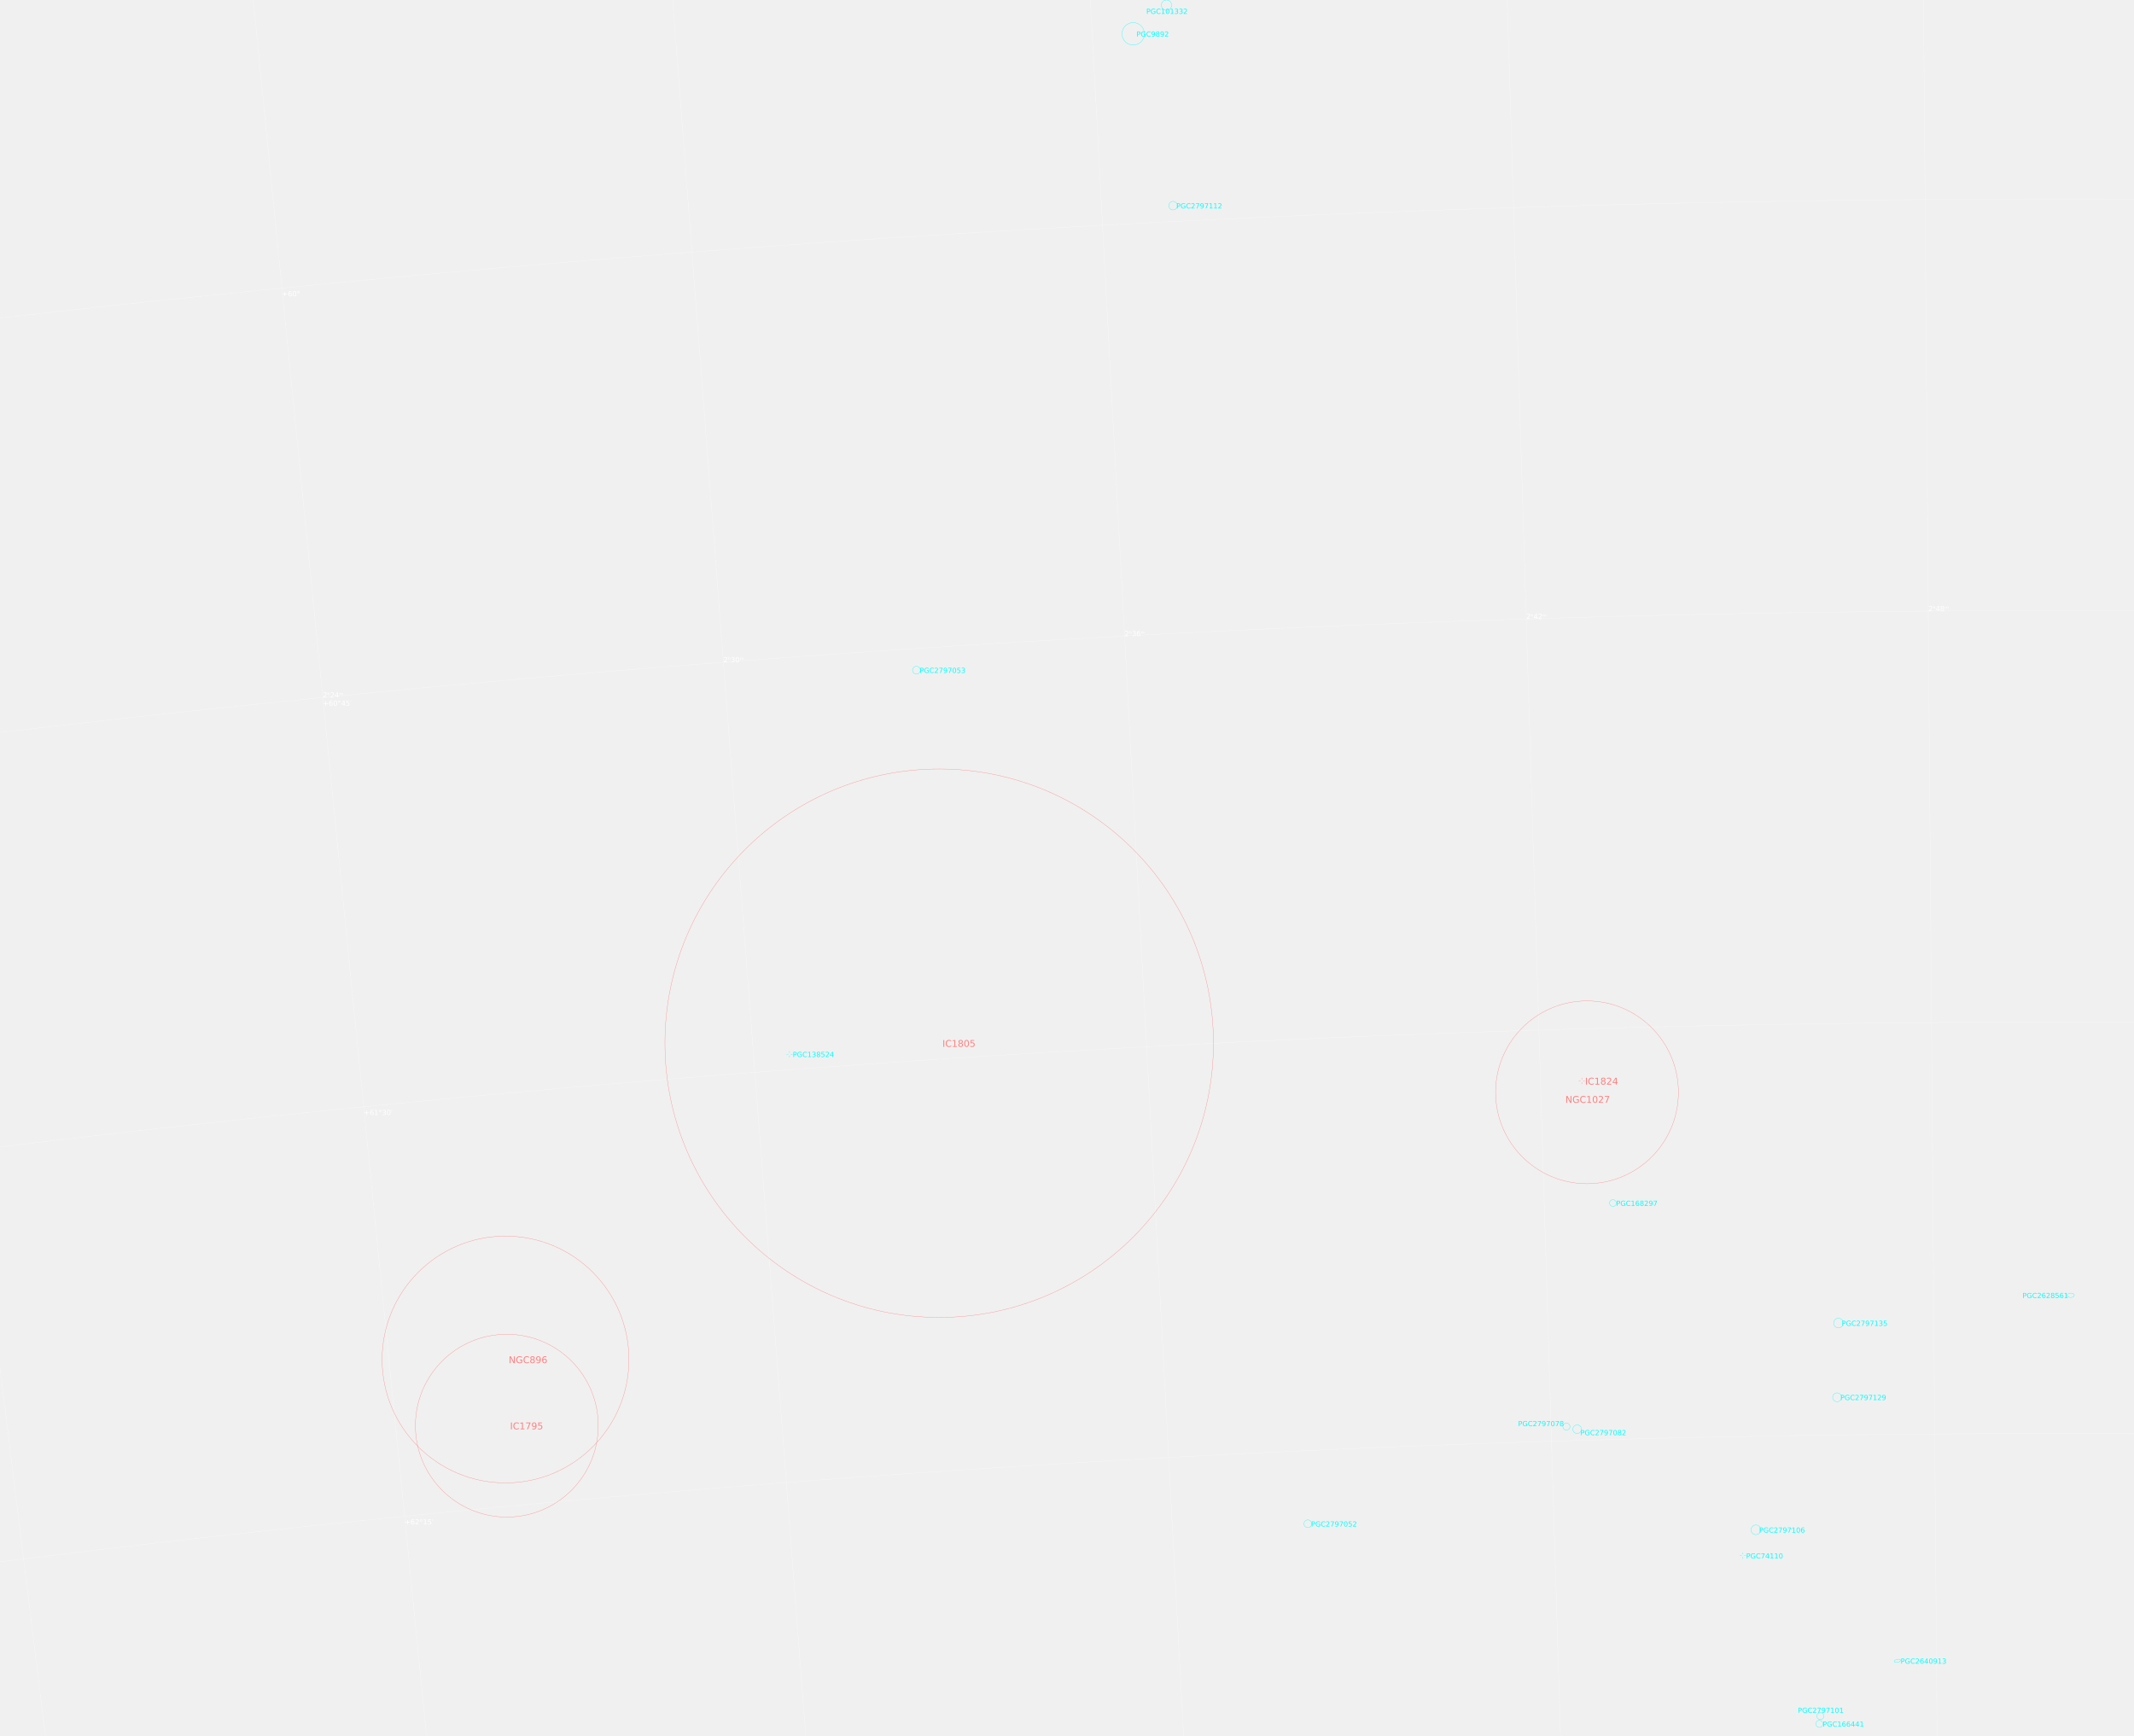
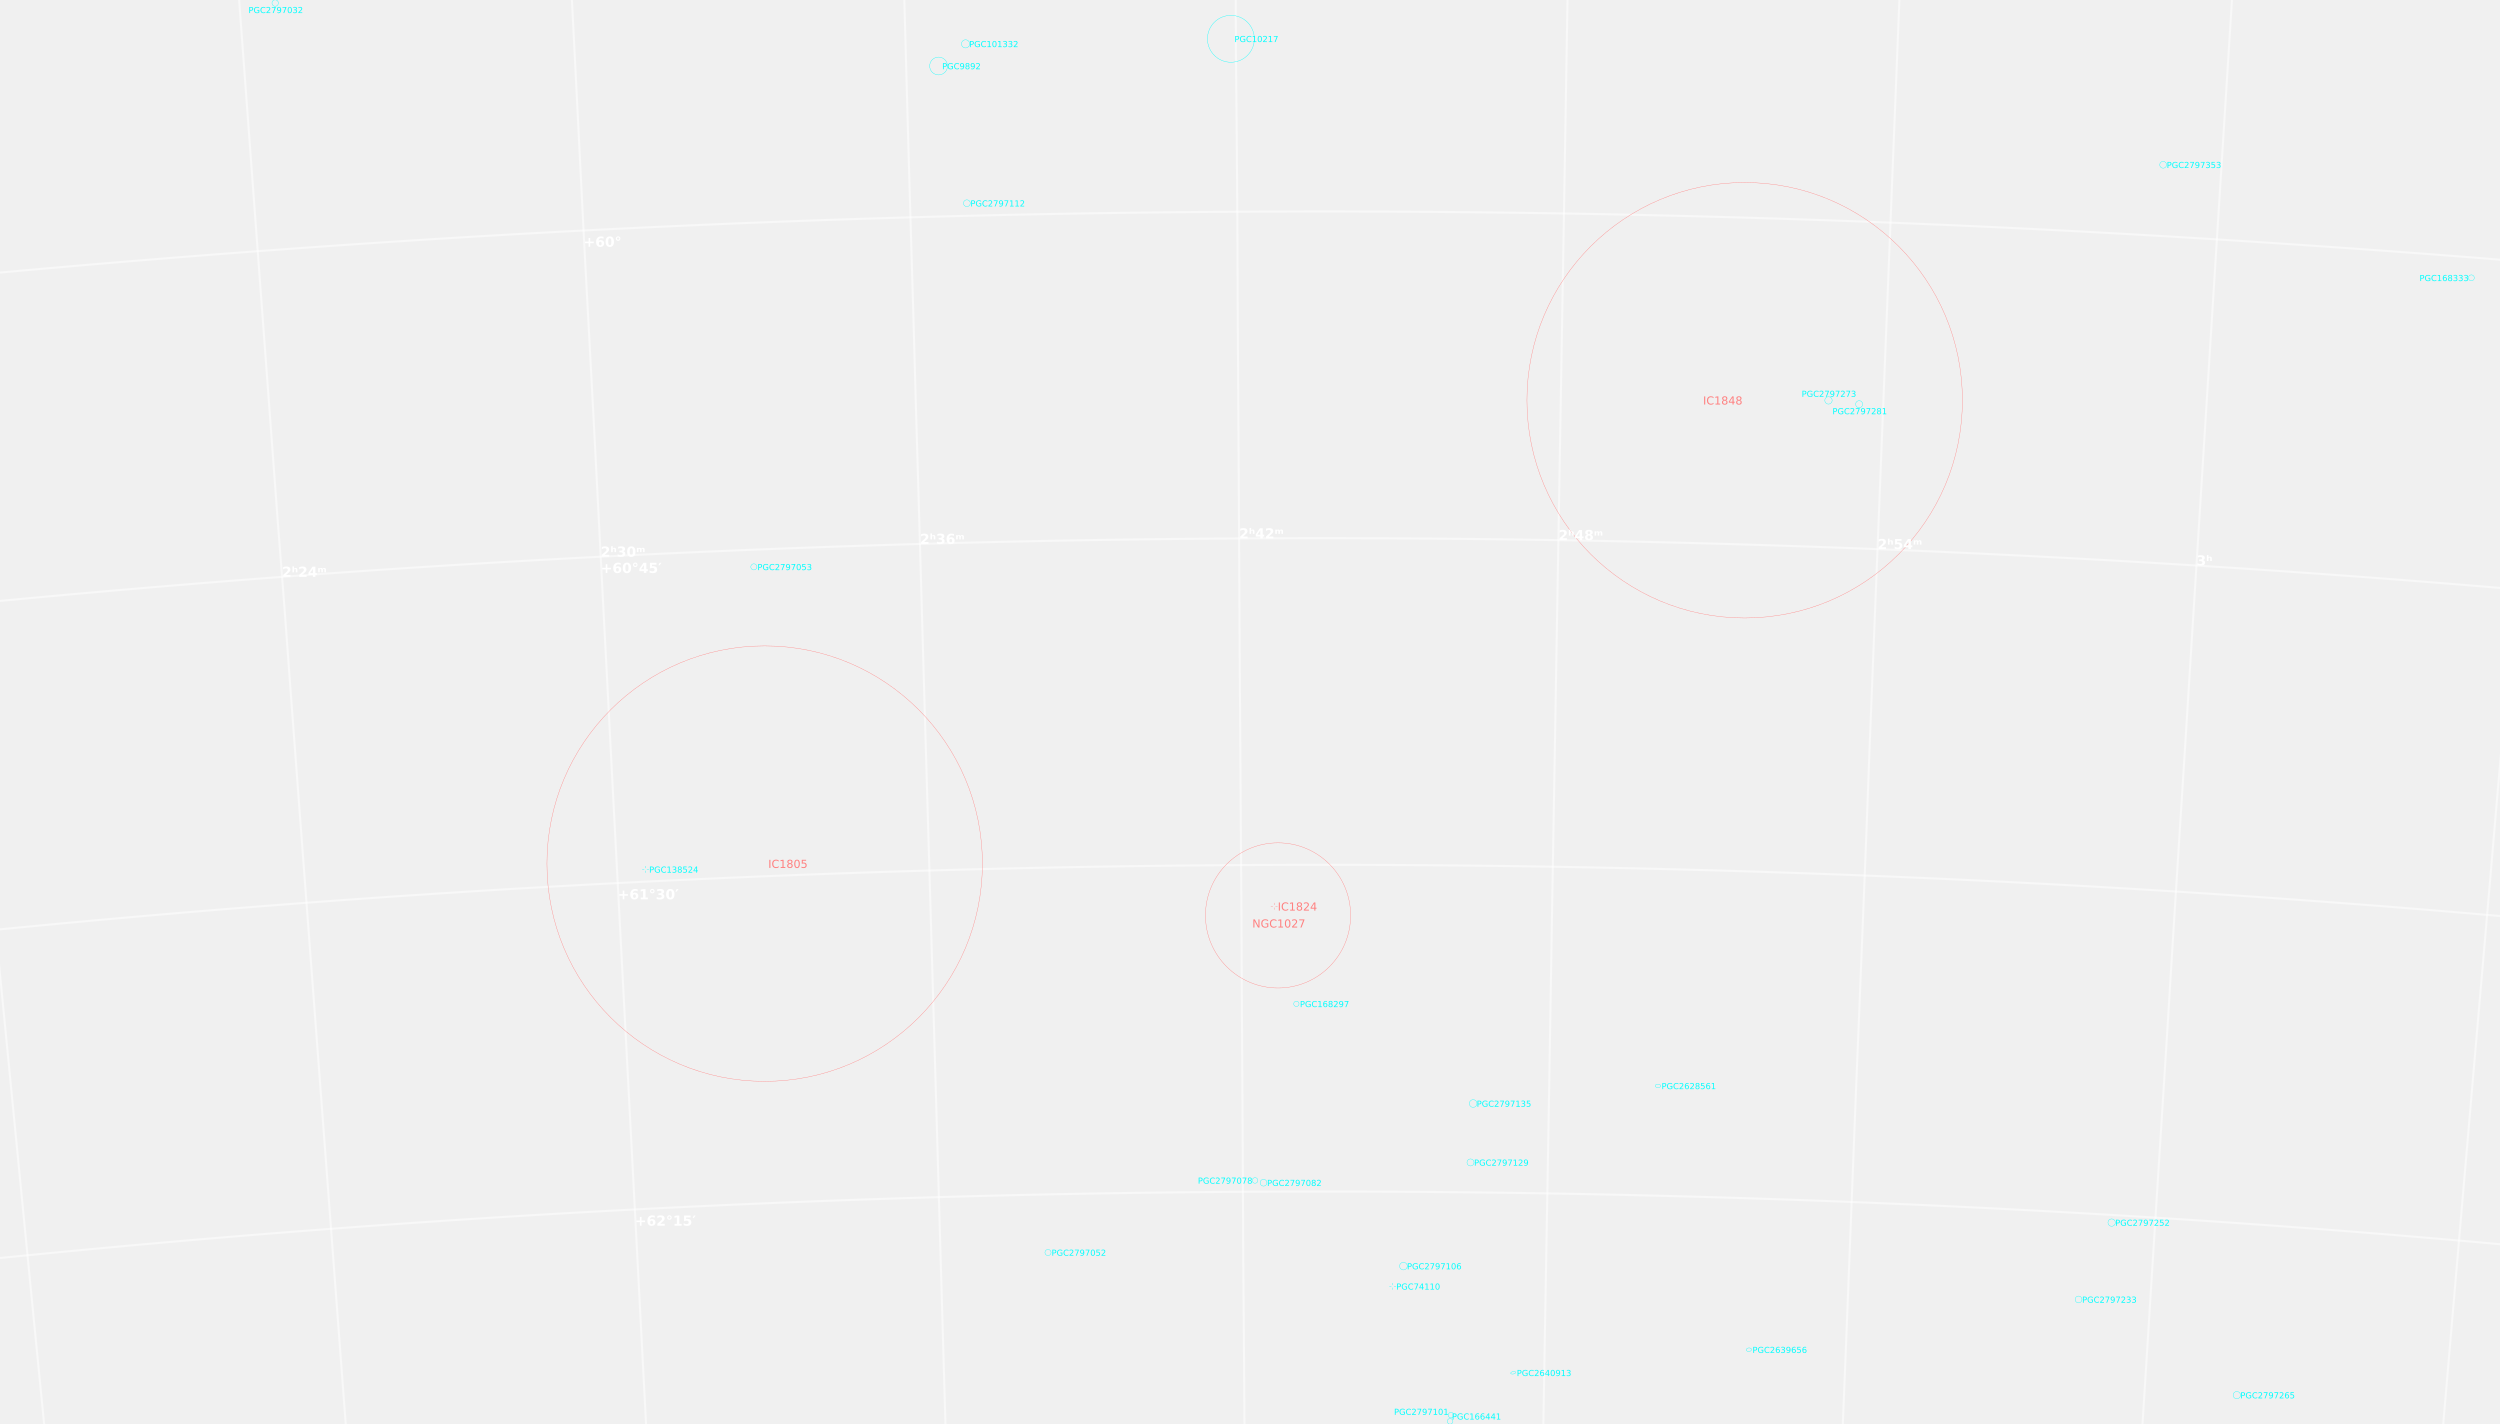
- <svg xmlns="http://www.w3.org/2000/svg" viewBox="0 0 7288 5928" version="1.2" baseProfile="tiny">
+ <svg xmlns="http://www.w3.org/2000/svg" viewBox="0 0 10760 6126" version="1.2" baseProfile="tiny">
  <defs>
</defs>
  <g fill="none" stroke="black" stroke-width="1" fill-rule="evenodd" stroke-linecap="square" stroke-linejoin="bevel">
    <g fill="none" stroke="#000000" stroke-opacity="1" stroke-width="1" stroke-linecap="square" stroke-linejoin="bevel" transform="matrix(1,0,0,1,0,0)" font-family="SF Pro Text" font-size="12" font-weight="400" font-style="normal">
</g>
-     <g fill="none" stroke="#ffffff" stroke-opacity="0.502" stroke-width="1" stroke-linecap="square" stroke-linejoin="miter" stroke-miterlimit="2" transform="matrix(1,0,0,1,0,0)" font-family="SF Pro Text" font-size="12" font-weight="400" font-style="normal">
-       <polyline fill="none" vector-effect="none" points="-2033.96,-70.492 -1844.1,-97.573 -1654.19,-124.074 -1464.23,-149.995 -1274.21,-175.334 -1084.14,-200.09 -894.015,-224.262 -703.831,-247.845 -513.589,-270.836 -323.287,-293.226 -132.932,-315.002 57.46,-336.151 247.871,-356.699 438.308,-376.713 628.777,-396.226 819.282,-415.23 1009.83,-433.712 1200.41,-451.659 1391.02,-469.063 1581.68,-485.92 1772.37,-502.225 1963.1,-517.975 2153.86,-533.167 2344.66,-547.8 2535.49,-561.872 2726.36,-575.38 2917.26,-588.324 3108.19,-600.703 3299.15,-612.514 3490.15,-623.756 3681.17,-634.43 3872.23,-644.532 4063.32,-654.064 4254.44,-663.023 4445.59,-671.408 4636.77,-679.218 4827.97,-686.452 5019.21,-693.109 5210.47,-699.188 5401.77,-704.687 5593.09,-709.604 5784.45,-713.937 5975.83,-717.685 6167.24,-720.843 6358.69,-723.409 6550.16,-725.38 6741.66,-726.753 6933.19,-727.53 7124.74,-727.719 7316.31,-727.328 " />
-       <polyline fill="none" vector-effect="none" points="-1830.28,1323.1 -1644.72,1296.52 -1459.12,1270.52 -1273.47,1245.08 -1087.77,1220.23 -902.018,1195.95 -716.221,1172.25 -530.376,1149.13 -344.481,1126.58 -158.533,1104.62 27.475,1083.2 213.559,1062.34 399.711,1042.04 585.912,1022.29 772.154,1003.09 958.432,984.417 1144.75,966.279 1331.09,948.677 1517.47,931.613 1703.88,915.09 1890.33,899.112 2076.81,883.681 2263.32,868.798 2449.86,854.467 2636.44,840.689 2823.04,827.466 3009.68,814.799 3196.35,802.689 3383.05,791.139 3569.78,780.148 3756.54,769.718 3943.33,759.85 4130.14,750.546 4316.99,741.806 4503.86,733.633 4690.77,726.026 4877.69,718.987 5064.65,712.518 5251.63,706.62 5438.65,701.294 5625.68,696.544 5812.75,692.37 5999.84,688.775 6186.96,685.764 6374.11,683.338 6561.29,681.502 6748.5,680.257 6935.73,679.597 7122.98,679.509 7310.24,679.978 " />
-       <polyline fill="none" vector-effect="none" points="-1626.32,2715.79 -1445.02,2689.69 -1263.68,2664.14 -1082.28,2639.15 -900.836,2614.71 -719.337,2590.84 -537.789,2567.53 -356.192,2544.77 -174.548,2522.58 7.141,2500.94 188.875,2479.85 370.651,2459.32 552.471,2439.35 734.334,2419.92 916.241,2401.03 1098.19,2382.69 1280.18,2364.9 1462.22,2347.64 1644.29,2330.93 1826.41,2314.76 2008.57,2299.13 2190.76,2284.05 2372.99,2269.5 2555.26,2255.51 2737.56,2242.06 2919.89,2229.15 3102.26,2216.8 3284.66,2204.99 3467.1,2193.73 3649.56,2183.02 3832.05,2172.86 4014.58,2163.26 4197.13,2154.21 4379.71,2145.71 4562.31,2137.77 4744.95,2130.39 4927.61,2123.56 5110.29,2117.3 5293,2111.59 5475.73,2106.45 5658.49,2101.87 5841.27,2097.85 6024.07,2094.4 6206.9,2091.51 6389.75,2089.19 6572.62,2087.43 6755.51,2086.23 6938.42,2085.59 7121.35,2085.52 7304.3,2086 " />
-       <polyline fill="none" vector-effect="none" points="-1422.3,4108.07 -1245.29,4082.41 -1068.22,4057.3 -891.112,4032.74 -713.952,4008.73 -536.743,3985.26 -359.485,3962.34 -182.179,3939.97 -4.826,3918.15 172.574,3896.88 350.021,3876.17 527.513,3855.99 705.05,3836.37 882.631,3817.29 1060.26,3798.76 1237.92,3780.77 1415.63,3763.32 1593.38,3746.41 1771.18,3730.04 1949.01,3714.21 2126.88,3698.92 2304.79,3684.16 2482.74,3669.95 2660.73,3656.27 2838.75,3643.13 3016.81,3630.53 3194.91,3618.47 3373.04,3606.94 3551.2,3595.96 3729.4,3585.52 3907.62,3575.62 4085.88,3566.26 4264.16,3557.45 4442.47,3549.18 4620.81,3541.45 4799.17,3534.26 4977.55,3527.63 5155.96,3521.54 5334.38,3515.99 5512.83,3511 5691.29,3506.55 5869.78,3502.66 6048.29,3499.32 6226.81,3496.53 6405.36,3494.3 6583.92,3492.62 6762.51,3491.5 6941.11,3490.93 7119.73,3490.92 7298.36,3491.45 " />
-       <polyline fill="none" vector-effect="none" points="-1218.15,5500.69 -1045.41,5475.53 -872.62,5450.89 -699.786,5426.78 -526.907,5403.19 -353.987,5380.13 -181.028,5357.59 -8.023,5335.59 165.039,5314.16 338.15,5293.28 511.304,5272.95 684.501,5253.16 857.742,5233.92 1031.03,5215.21 1204.35,5197.04 1377.72,5179.41 1551.14,5162.31 1724.59,5145.75 1898.09,5129.71 2071.62,5114.21 2245.2,5099.25 2418.81,5084.81 2592.47,5070.9 2766.16,5057.51 2939.9,5044.66 3113.67,5032.33 3287.48,5020.53 3461.32,5009.26 3635.2,4998.52 3809.11,4988.31 3983.05,4978.63 4157.02,4969.49 4331.02,4960.87 4505.05,4952.79 4679.1,4945.25 4853.18,4938.24 5027.28,4931.76 5201.4,4925.83 5375.54,4920.43 5549.7,4915.58 5723.88,4911.27 5898.09,4907.52 6072.32,4904.31 6246.57,4901.65 6420.84,4899.55 6595.12,4897.99 6769.42,4896.97 6943.72,4896.49 7118.03,4896.56 7292.35,4897.17 " />
-       <polyline fill="none" vector-effect="none" points="-2033.96,-70.492 -1980.43,296.034 -1926.89,662.495 -1873.32,1028.89 -1819.72,1395.23 -1766.11,1761.49 -1712.47,2127.7 -1658.83,2493.85 -1605.19,2859.96 -1551.55,3226.05 -1497.91,3592.13 -1444.26,3958.22 -1390.6,4324.32 -1336.93,4690.46 -1283.25,5056.64 -1229.56,5422.89 -1175.86,5789.18 -1122.17,6155.5 -1068.49,6521.86 " />
-       <polyline fill="none" vector-effect="none" points="-606.48,-259.685 -561.545,107.754 -516.593,475.163 -471.545,842.506 -426.336,1209.83 -381.065,1576.97 -335.832,1943.95 -290.632,2310.91 -245.448,2677.83 -200.27,3044.74 -155.095,3411.64 -109.916,3778.55 -64.732,4145.48 -19.536,4512.44 25.677,4879.46 70.919,5246.56 116.244,5613.82 161.508,5981.1 206.71,6348.41 " />
-       <polyline fill="none" vector-effect="none" points="823.764,-415.671 860.3,-47.38 896.82,320.683 933.387,688.583 970.037,1056.4 1006.75,1424.14 1043.48,1791.8 1080.21,2159.42 1116.93,2527.02 1153.65,2894.62 1190.36,3262.23 1227.07,3629.86 1263.79,3997.53 1300.52,4365.24 1337.25,4733.01 1374,5100.85 1410.75,5468.78 1447.51,5836.78 1484.28,6204.85 " />
-       <polyline fill="none" vector-effect="none" points="2255.99,-541.07 2284.16,-172.219 2312.34,196.503 2340.52,565.106 2368.72,933.607 2396.94,1302.02 2425.18,1670.38 2453.42,2038.69 2481.68,2406.97 2509.93,2775.24 2538.19,3143.51 2566.44,3511.8 2594.7,3880.12 2622.95,4248.49 2651.19,4616.9 2679.44,4985.38 2707.69,5353.93 2735.95,5722.56 2764.23,6091.25 " />
-       <polyline fill="none" vector-effect="none" points="3690.16,-634.918 3709.91,-265.578 3729.67,103.667 3749.44,472.825 3769.22,841.905 3789.01,1210.92 3808.81,1579.87 3828.63,1948.78 3848.44,2317.65 3868.26,2686.5 3888.08,3055.35 3907.9,3424.19 3927.7,3793.05 3947.5,4161.93 3967.27,4530.84 3987.04,4899.81 4006.8,5268.84 4026.57,5637.94 4046.35,6007.14 " />
-       <polyline fill="none" vector-effect="none" points="5126.09,-696.578 5137.38,-326.864 5148.69,42.785 5160.02,412.374 5171.37,781.905 5182.73,1151.38 5194.11,1520.79 5205.49,1890.15 5216.87,2259.46 5228.25,2628.74 5239.63,2997.99 5251.01,3367.23 5262.37,3736.47 5273.72,4105.72 5285.03,4474.99 5296.31,4844.29 5307.58,5213.66 5318.86,5583.13 5330.16,5952.73 " />
-       <polyline fill="none" vector-effect="none" points="6563.67,-725.496 6566.49,-355.544 6569.31,14.38 6572.18,384.333 6575.07,754.213 6577.96,1123.99 6580.86,1493.67 6583.77,1863.29 6586.67,2232.85 6589.57,2602.36 6592.46,2971.84 6595.35,3341.3 6598.22,3710.76 6601.09,4080.24 6603.95,4449.77 6606.81,4819.37 6609.68,5189.09 6612.57,5558.97 6615.46,5928.97 " />
+     <g fill="none" stroke="#ffffff" stroke-opacity="0.502" stroke-width="9" stroke-linecap="square" stroke-linejoin="miter" stroke-miterlimit="2" transform="matrix(1,0,0,1,0,0)" font-family="SF Pro Text" font-size="12" font-weight="400" font-style="normal">
+       <polyline fill="none" vector-effect="none" points="-1865.58,-47.63 -1674.67,-70.003 -1483.73,-91.798 -1292.75,-113.014 -1101.75,-133.65 -910.707,-153.706 -719.628,-173.179 -528.499,-192.065 -337.304,-210.355 -146.013,-228.038 45.372,-245.11 236.745,-261.601 428.013,-277.577 619.193,-293.047 810.32,-307.991 1001.41,-322.399 1192.49,-336.262 1383.55,-349.575 1574.63,-362.332 1765.72,-374.53 1956.84,-386.164 2148,-397.23 2339.2,-407.726 2530.44,-417.649 2721.75,-426.996 2913.16,-435.766 3104.65,-443.956 3296.21,-451.564 3487.83,-458.59 3679.46,-465.032 3871.04,-470.886 4062.47,-476.151 4253.81,-480.825 4445.14,-484.909 4636.54,-488.406 4828.01,-491.32 5019.5,-493.654 5211.01,-495.41 5402.51,-496.586 5594.01,-497.182 5785.53,-497.196 5977.07,-496.627 6168.63,-495.477 6360.2,-493.746 6551.76,-491.437 6743.3,-488.552 6934.84,-485.09 7126.36,-481.052 7317.86,-476.438 7509.35,-471.247 7700.82,-465.479 7892.28,-459.133 8083.73,-452.209 8275.16,-444.706 8466.57,-436.626 8657.97,-427.967 8849.36,-418.734 9040.72,-408.926 9232.07,-398.546 9423.4,-387.596 9614.72,-376.076 9806.05,-363.984 9997.37,-351.317 10188.7,-338.068 10380,-324.221 10571.3,-309.76 10762.6,-294.686 10953.9,-279.041 11145.1,-262.851 11336.3,-246.112 " />
+       <polyline fill="none" vector-effect="none" points="-1695.95,1352.04 -1509.36,1330.02 -1322.73,1308.58 -1136.08,1287.71 -949.382,1267.42 -762.651,1247.7 -575.881,1228.55 -389.075,1209.97 -202.244,1191.97 -15.398,1174.53 171.449,1157.66 358.276,1141.34 545.091,1125.55 731.903,1110.3 918.712,1095.57 1105.51,1081.36 1292.28,1067.68 1479.01,1054.54 1665.7,1041.95 1852.34,1029.92 2038.98,1018.47 2225.68,1007.58 2412.52,997.277 2599.64,987.548 2787.31,978.396 2974.97,969.821 3162.3,961.822 3349.37,954.4 3536.71,947.554 3724.31,941.286 3911.08,935.596 4098.32,930.486 4285.84,925.955 4472.9,922.002 4659.82,918.626 4847.15,915.823 5034.64,913.588 5222.31,911.915 5409.95,910.795 5597.15,910.214 5784.26,910.189 5971.39,910.731 6158.53,911.842 6345.7,913.52 6532.88,915.762 6720.07,918.564 6907.26,921.928 7094.44,925.86 7281.6,930.361 7468.75,935.431 7655.89,941.074 7843,947.289 8030.1,954.08 8217.19,961.448 8404.27,969.395 8591.34,977.928 8778.4,987.053 8965.46,996.777 9152.51,1007.09 9339.56,1017.97 9526.59,1029.41 9713.61,1041.39 9900.61,1053.9 10087.6,1066.86 10274.6,1080.27 10461.5,1094.15 10648.4,1108.68 10835.3,1124.03 11022.1,1140.02 11209,1156.55 " />
+       <polyline fill="none" vector-effect="none" points="-1526.01,2750.62 -1343.72,2728.94 -1161.41,2707.82 -979.073,2687.25 -796.711,2667.24 -614.324,2647.79 -431.906,2628.88 -249.454,2610.53 -66.98,2592.72 115.433,2575.45 297.705,2558.73 479.992,2542.54 662.633,2526.88 845.194,2511.74 1027.37,2497.12 1210.18,2483.04 1393.04,2469.53 1575.57,2456.64 1757.97,2444.37 1940.56,2432.7 2123.19,2421.6 2305.88,2411.07 2488.61,2401.1 2671.34,2391.7 2854.29,2382.84 3037.12,2374.55 3220,2366.8 3403.05,2359.61 3585.99,2352.97 3769.08,2346.89 3952.26,2341.36 4135.14,2336.38 4317.94,2331.95 4500.81,2328.08 4683.69,2324.76 4866.74,2321.99 5049.84,2319.78 5232.66,2318.11 5415.37,2317 5598.25,2316.43 5781.21,2316.42 5964.21,2316.95 6147.23,2318.04 6330.25,2319.68 6513.29,2321.87 6696.36,2324.61 6879.44,2327.91 7062.51,2331.76 7245.55,2336.18 7428.51,2341.15 7611.37,2346.68 7794.13,2352.78 7976.8,2359.44 8159.43,2366.66 8342.07,2374.46 8524.78,2382.82 8707.56,2391.75 8890.39,2401.24 9073.25,2411.3 9256.1,2421.92 9438.92,2433.1 9621.72,2444.84 9804.49,2457.13 9987.25,2469.97 10170,2483.36 10352.7,2497.31 10535.2,2511.81 10717.7,2526.87 10900.1,2542.51 11082.5,2558.71 " />
+       <polyline fill="none" vector-effect="none" points="-1356.12,4148.67 -1178.12,4127.33 -1000.1,4106.53 -822.057,4086.28 -643.988,4066.58 -465.899,4047.42 -287.794,4028.8 -109.68,4010.73 68.429,3993.2 246.53,3976.2 424.645,3959.75 602.784,3943.84 780.95,3928.48 959.142,3913.68 1137.36,3899.43 1315.59,3885.73 1493.85,3872.6 1672.14,3860.03 1850.46,3848.02 2028.81,3836.57 2207.19,3825.69 2385.61,3815.36 2564.07,3805.6 2742.56,3796.38 2921.1,3787.71 3099.68,3779.58 3278.31,3771.99 3456.97,3764.93 3635.65,3758.38 3814.35,3752.36 3993.06,3746.89 4171.78,3741.96 4350.48,3737.59 4529.15,3733.76 4707.8,3730.48 4886.42,3727.74 5065.04,3725.55 5243.63,3723.9 5422.02,3722.79 5600.35,3722.23 5778.94,3722.2 5957.58,3722.72 6136.32,3723.78 6314.91,3725.38 6493.74,3727.52 6672.68,3730.2 6851.44,3733.43 7030.18,3737.2 7208.94,3741.52 7387.83,3746.38 7567.16,3751.79 7746.65,3757.75 7924.52,3764.26 8102.45,3771.32 8280.85,3778.93 8459.23,3787.09 8637.59,3795.81 8816.12,3805.09 8994.54,3814.92 9172.91,3825.31 9350.99,3836.26 9529.38,3847.77 9707.62,3859.85 9885.97,3872.49 10064.4,3885.69 10243.2,3899.45 10421.9,3913.78 10599.9,3928.67 10777.5,3944.12 10955.2,3960.12 " />
+       <polyline fill="none" vector-effect="none" points="-1186.5,5546.97 -1012.84,5525.99 -839.161,5505.55 -665.455,5485.64 -491.721,5466.28 -317.957,5447.46 -144.157,5429.18 29.683,5411.44 203.559,5394.25 377.463,5377.59 551.387,5361.48 725.329,5345.9 899.29,5330.86 1073.27,5316.37 1247.27,5302.42 1421.29,5289.01 1595.34,5276.14 1769.4,5263.82 1943.5,5252.04 2117.61,5240.8 2291.76,5230.1 2465.92,5219.94 2640.11,5210.31 2814.32,5201.22 2988.55,5192.67 3162.79,5184.65 3337.03,5177.15 3511.28,5170.2 3685.53,5163.77 3859.77,5157.89 4034.01,5152.54 4208.24,5147.73 4382.47,5143.46 4556.7,5139.72 4730.94,5136.51 4905.17,5133.83 5079.43,5131.68 5253.71,5130.06 5428.05,5128.97 5602.64,5128.41 5776.79,5128.38 5951.17,5128.89 6125.88,5129.92 6300.11,5131.49 6474.67,5133.58 6649.33,5136.2 6823.52,5139.35 6998.23,5143.03 7172.7,5147.25 7347.15,5151.99 7521.94,5157.27 7695.84,5163.09 7869.96,5169.44 8044.43,5176.33 8218.41,5183.77 8392.34,5191.74 8566.37,5200.26 8740.53,5209.32 8914.8,5218.92 9089.07,5229.08 9263.29,5239.78 9437.42,5251.03 9611.49,5262.84 9785.49,5275.21 9959.46,5288.14 10133.4,5301.63 10307.2,5315.7 10481.1,5330.35 10654.9,5345.58 10828.7,5361.44 " />
+       <polyline fill="none" vector-effect="none" points="-1865.58,-47.63 -1821.24,318.661 -1776.87,684.873 -1732.47,1051.01 -1688.06,1417.06 -1643.62,1783.04 -1599.16,2148.95 -1554.69,2514.79 -1510.2,2880.59 -1465.73,3246.36 -1421.28,3612.11 -1376.85,3977.86 -1332.46,4343.62 -1288.09,4709.4 -1243.73,5075.22 -1199.35,5441.1 -1154.92,5807.04 -1110.44,6173.05 -1065.92,6539.14 " />
+       <polyline fill="none" vector-effect="none" points="-431.005,-201.467 -395.296,165.417 -359.275,532.327 -323.267,899.166 -287.439,1265.86 -251.617,1632.42 -215.86,1998.86 -179.871,2365.22 -143.53,2731.54 -107.818,3097.86 -71.792,3464.21 -35.68,3830.6 0.318,4197.02 36.202,4563.47 72.064,4929.97 107.953,5296.53 143.931,5663.17 180.128,6029.96 216.281,6396.78 " />
+       <polyline fill="none" vector-effect="none" points="1005.22,-322.681 1032.49,44.757 1059.69,412.047 1086.87,779.221 1114.07,1146.29 1141.32,1513.24 1168.52,1879.97 1195.66,2246.42 1224.19,2613.09 1251.22,2979.99 1278.67,3346.99 1306.25,3714.04 1333.87,4081.12 1361.51,4448.22 1389.14,4815.34 1416.77,5182.5 1444.4,5549.71 1472.05,5916.98 1499.7,6284.32 " />
+       <polyline fill="none" vector-effect="none" points="2440.53,-413.056 2459.27,-45.302 2477.96,322.343 2496.38,689.884 2514.93,1057.32 2534.71,1424.67 2554.32,1791.96 2573.36,2159.24 2592.17,2526.58 2611.43,2894 2630.4,3261.49 2649.62,3629.01 2668.97,3996.52 2688.33,4364.03 2707.63,4731.53 2726.87,5099.07 2746.06,5466.67 2765.23,5834.33 2784.4,6202.06 " />
+       <polyline fill="none" vector-effect="none" points="3878.67,-471.107 3889.45,-103.091 3899.56,264.89 3909.75,632.842 3920.49,1000.74 3931.48,1368.57 3941.69,1736.35 3952.58,2104.09 3963.21,2471.81 3973.76,2839.53 3984.39,3207.25 3995.16,3574.96 4005.93,3942.65 4016.66,4310.31 4027.31,4678.05 4037.9,5045.89 4048.5,5413.79 4059.16,5781.74 4069.87,6149.74 " />
+       <polyline fill="none" vector-effect="none" points="5316.31,-496.128 5318.13,-127.906 5319.56,240.312 5323.14,608.514 5325.73,976.618 5327.17,1344.59 5329.37,1712.48 5331.73,2080.31 5333.7,2448.12 5335.64,2815.9 5338.12,3183.68 5340.46,3551.46 5343.12,3919.26 5344.82,4287.1 5347.07,4654.98 5349.14,5022.92 5350.75,5390.91 5353.73,5758.95 5356.15,6127.01 " />
+       <polyline fill="none" vector-effect="none" points="6754.76,-488.361 6748.54,-120.158 6742.41,247.996 6736.32,616.098 6730.17,984.128 6723.93,1352.06 6717.64,1719.91 6711.36,2087.71 6705.07,2455.46 6698.76,2823.19 6692.65,3190.91 6686.33,3558.64 6679.99,3926.39 6673.97,4294.18 6667.96,4662.02 6661.59,5029.91 6655.2,5397.88 6648.77,5765.91 6642.6,6134 " />
+       <polyline fill="none" vector-effect="none" points="8192.81,-448.005 8178.12,-79.99 8163.44,287.936 8148.77,655.776 8134.1,1023.54 8119.45,1391.25 8104.82,1758.92 8090.25,2126.53 8075.67,2494.08 8060.97,2861.6 8046.29,3229.09 8032.53,3596.59 8017.86,3964.09 8003.11,4331.64 7987.97,4699.23 7973.64,5066.9 7959.19,5434.66 7944.73,5802.51 7929.89,6170.45 " />
+       <polyline fill="none" vector-effect="none" points="9629.99,-375.132 9606.79,-7.337 9583.64,360.422 9560.51,728.106 9537.4,1095.62 9514.33,1462.95 9491.3,1830.17 9468.32,2197.34 9445.33,2564.47 9422.3,2931.57 9399.34,3298.65 9375.99,3665.73 9352.95,4032.81 9330.31,4399.92 9307.21,4767.09 9283.89,5134.36 9260.76,5501.77 9237.7,5869.34 9214.59,6237.07 " />
+       <polyline fill="none" vector-effect="none" points="11066.6,-269.559 11035,97.756 11003.3,464.812 10971.6,831.685 10939.8,1198.63 10908.2,1565.88 10876.6,1932.82 10845.2,2299.59 10814.3,2666.34 10782.9,3033.07 10750.6,3399.78 10719.3,3766.47 10687.7,4133.15 10655.9,4499.76 10624.3,4866.35 10592.7,5233.09 10561.2,5600.19 10529.6,5967.48 10498,6334.91 " />
    </g>
-     <g fill="none" stroke="#ff8080" stroke-opacity="1" stroke-width="1" stroke-linecap="square" stroke-linejoin="miter" stroke-miterlimit="2" transform="matrix(1,0,0,1,0,0)" font-family="DejaVu Sans" font-size="64" font-weight="400" font-style="normal">
-       <ellipse cx="3207.52" cy="3563.2" rx="936.613" ry="936.613" />
-       <circle cx="5419.92" cy="3730.91" r="312.204" />
-       <circle cx="1726.42" cy="4643.57" r="421.476" />
-       <circle cx="1730.9" cy="4869.55" r="312.204" />
+     <g fill="none" stroke="#ff8080" stroke-opacity="1" stroke-width="1.5" stroke-linecap="square" stroke-linejoin="miter" stroke-miterlimit="2" transform="matrix(1,0,0,1,0,0)" font-family="DejaVu Sans" font-size="96" font-weight="400" font-style="normal">
+       <ellipse cx="7509.08" cy="1722.69" rx="937.122" ry="937.122" />
+       <circle cx="3291.15" cy="3717.04" r="937.122" />
+       <ellipse cx="5500.71" cy="3939.93" rx="312.374" ry="312.374" />
    </g>
-     <g fill="none" stroke="#00ffff" stroke-opacity="1" stroke-width="1" stroke-linecap="square" stroke-linejoin="miter" stroke-miterlimit="2" transform="matrix(1,0,0,1,0,0)" font-family="DejaVu Sans" font-size="64" font-weight="400" font-style="normal">
-       <ellipse cx="3983.75" cy="17.451" rx="17.505" ry="17.505" />
-       <ellipse cx="3870.13" cy="115.556" rx="38.319" ry="38.319" />
-       <ellipse cx="4006.25" cy="702.442" rx="14.696" ry="14.696" />
-       <circle cx="3129.77" cy="2289.02" r="13.239" />
-       <circle cx="5508.41" cy="4109.22" r="11.532" />
+     <g fill="none" stroke="#00ffff" stroke-opacity="1" stroke-width="1.5" stroke-linecap="square" stroke-linejoin="miter" stroke-miterlimit="2" transform="matrix(1,0,0,1,0,0)" font-family="DejaVu Sans" font-size="96" font-weight="400" font-style="normal">
+       <ellipse cx="1184.36" cy="13.093" rx="13.876" ry="13.876" />
+       <ellipse cx="5297.81" cy="167.074" rx="100.843" ry="100.843" />
+       <ellipse cx="4155.79" cy="188.813" rx="17.502" ry="17.502" />
+       <ellipse cx="4039.68" cy="284.066" rx="38.339" ry="38.339" />
+       <ellipse cx="9310.19" cy="709.192" rx="14.693" ry="14.693" />
+       <ellipse cx="4161.4" cy="874.692" rx="14.693" ry="14.693" />
+       <circle cx="10636.7" cy="1195.77" r="12.754" />
+       <circle cx="7869.73" cy="1723.34" r="15.839" />
+       <circle cx="8001.82" cy="1739.67" r="15.19" />
+       <circle cx="3244.61" cy="2439.82" r="13.237" />
+       <circle cx="5579.57" cy="4320.59" r="11.53" />
    </g>
-     <g fill="none" stroke="#00ffff" stroke-opacity="1" stroke-width="1" stroke-linecap="square" stroke-linejoin="miter" stroke-miterlimit="2" transform="matrix(-1,-0.000421666,0.000421666,-1,7072.05,4424.19)" font-family="DejaVu Sans" font-size="64" font-weight="400" font-style="normal">
-       <ellipse cx="0" cy="0" rx="11.945" ry="7.537" />
+     <g fill="none" stroke="#00ffff" stroke-opacity="1" stroke-width="1.5" stroke-linecap="square" stroke-linejoin="miter" stroke-miterlimit="2" transform="matrix(-0.999681,-0.0252711,0.0252711,-0.999681,7135.92,4673.71)" font-family="DejaVu Sans" font-size="96" font-weight="400" font-style="normal">
+       <ellipse cx="0" cy="0" rx="11.948" ry="7.538" />
    </g>
-     <g fill="none" stroke="#00ffff" stroke-opacity="1" stroke-width="1" stroke-linecap="square" stroke-linejoin="miter" stroke-miterlimit="2" transform="matrix(1,0,0,1,0,0)" font-family="DejaVu Sans" font-size="64" font-weight="400" font-style="normal">
-       <circle cx="6278.67" cy="4519.09" r="16.518" />
-       <circle cx="6274.04" cy="4772.68" r="15.193" />
-       <circle cx="5349.6" cy="4872.78" r="12.091" />
-       <circle cx="5386.25" cy="4881.59" r="14.696" />
-       <circle cx="4466.55" cy="5204.65" r="13.239" />
-       <circle cx="5996.62" cy="5225.35" r="16.518" />
+     <g fill="none" stroke="#00ffff" stroke-opacity="1" stroke-width="1.5" stroke-linecap="square" stroke-linejoin="miter" stroke-miterlimit="2" transform="matrix(1,0,0,1,0,0)" font-family="DejaVu Sans" font-size="96" font-weight="400" font-style="normal">
+       <circle cx="6340.39" cy="4749.54" r="16.515" />
+       <circle cx="6329.06" cy="5003.12" r="15.19" />
+       <circle cx="5401.81" cy="5080.65" r="12.089" />
+       <circle cx="5438.25" cy="5090.37" r="14.693" />
+       <circle cx="9088.44" cy="5261.93" r="15.839" />
+       <circle cx="4510.62" cy="5390.81" r="13.237" />
+       <circle cx="6040.4" cy="5449.25" r="16.515" />
+       <ellipse cx="8946.06" cy="5592.91" rx="14.693" ry="14.693" />
    </g>
-     <g fill="none" stroke="#00ffff" stroke-opacity="1" stroke-width="1" stroke-linecap="square" stroke-linejoin="miter" stroke-miterlimit="2" transform="matrix(-0.976001,0.217765,-0.217765,-0.976001,6479.96,5673.02)" font-family="DejaVu Sans" font-size="64" font-weight="400" font-style="normal">
-       <ellipse cx="0" cy="0" rx="11.222" ry="5.249" />
+     <g fill="none" stroke="#00ffff" stroke-opacity="1" stroke-width="1.5" stroke-linecap="square" stroke-linejoin="miter" stroke-miterlimit="2" transform="matrix(-0.99429,0.106709,-0.106709,-0.99429,7527.3,5809.15)" font-family="DejaVu Sans" font-size="96" font-weight="400" font-style="normal">
+       <ellipse cx="0" cy="0" rx="11.438" ry="7.733" />
    </g>
-     <g fill="none" stroke="#00ffff" stroke-opacity="1" stroke-width="1" stroke-linecap="square" stroke-linejoin="miter" stroke-miterlimit="2" transform="matrix(1,0,0,1,0,0)" font-family="DejaVu Sans" font-size="64" font-weight="400" font-style="normal">
-       <circle cx="6216.83" cy="5861.49" r="11.948" />
-       <circle cx="6213.64" cy="5888.11" r="12.091" />
+     <g fill="none" stroke="#00ffff" stroke-opacity="1" stroke-width="1.5" stroke-linecap="square" stroke-linejoin="miter" stroke-miterlimit="2" transform="matrix(1,0,0,1,0,0)" font-family="DejaVu Sans" font-size="96" font-weight="400" font-style="normal">
+       <circle cx="9627.2" cy="6004.64" r="15.839" />
    </g>
-     <g fill="none" stroke="#ff8080" stroke-opacity="1" stroke-width="1" stroke-linecap="square" stroke-linejoin="miter" stroke-miterlimit="2" transform="matrix(1,0,0,1,0,0)" font-family="DejaVu Sans" font-size="64" font-weight="400" font-style="normal">
-       <polyline fill="none" vector-effect="none" points="5392.19,3692.06 5397.19,3692.06 " />
-       <polyline fill="none" vector-effect="none" points="5412.19,3692.06 5407.19,3692.06 " />
-       <polyline fill="none" vector-effect="none" points="5402.19,3702.06 5402.19,3697.06 " />
-       <polyline fill="none" vector-effect="none" points="5402.19,3682.06 5402.19,3687.06 " />
+     <g fill="none" stroke="#00ffff" stroke-opacity="1" stroke-width="1.5" stroke-linecap="square" stroke-linejoin="miter" stroke-miterlimit="2" transform="matrix(-0.981111,0.193445,-0.193445,-0.981111,6512.83,5908.5)" font-family="DejaVu Sans" font-size="96" font-weight="400" font-style="normal">
+       <ellipse cx="0" cy="0" rx="11.223" ry="5.249" />
    </g>
-     <g fill="none" stroke="#ff8080" stroke-opacity="1" stroke-width="1" stroke-linecap="square" stroke-linejoin="miter" stroke-miterlimit="2" transform="matrix(1,0,0,1,0,0)" font-family="DejaVu Sans" font-size="32" font-weight="400" font-style="normal">
-       <text fill="#ff8080" fill-opacity="1" stroke="none" xml:space="preserve" x="3218.52" y="3575.7" font-family="DejaVu Sans" font-size="32" font-weight="400" font-style="normal">IC1805</text>
-       <text fill="#ff8080" fill-opacity="1" stroke="none" xml:space="preserve" x="5413.19" y="3704.56" font-family="DejaVu Sans" font-size="32" font-weight="400" font-style="normal">IC1824</text>
-       <text fill="#ff8080" fill-opacity="1" stroke="none" xml:space="preserve" x="5345.91" y="3766.91" font-family="DejaVu Sans" font-size="32" font-weight="400" font-style="normal">NGC1027</text>
-       <text fill="#ff8080" fill-opacity="1" stroke="none" xml:space="preserve" x="1737.41" y="4656.07" font-family="DejaVu Sans" font-size="32" font-weight="400" font-style="normal">NGC896</text>
-       <text fill="#ff8080" fill-opacity="1" stroke="none" xml:space="preserve" x="1741.89" y="4882.05" font-family="DejaVu Sans" font-size="32" font-weight="400" font-style="normal">IC1795</text>
+     <g fill="none" stroke="#00ffff" stroke-opacity="1" stroke-width="1.5" stroke-linecap="square" stroke-linejoin="miter" stroke-miterlimit="2" transform="matrix(1,0,0,1,0,0)" font-family="DejaVu Sans" font-size="96" font-weight="400" font-style="normal">
+       <circle cx="6245.07" cy="6090.8" r="11.946" />
+       <circle cx="6241.22" cy="6117.35" r="12.089" />
    </g>
-     <g fill="none" stroke="#00ffff" stroke-opacity="1" stroke-width="1" stroke-linecap="square" stroke-linejoin="miter" stroke-miterlimit="2" transform="matrix(1,0,0,1,0,0)" font-family="DejaVu Sans" font-size="32" font-weight="400" font-style="normal">
-       <polyline fill="none" vector-effect="none" points="2686.3,3600.9 2691.3,3600.9 " />
-       <polyline fill="none" vector-effect="none" points="2706.3,3600.9 2701.3,3600.9 " />
-       <polyline fill="none" vector-effect="none" points="2696.3,3610.9 2696.3,3605.9 " />
-       <polyline fill="none" vector-effect="none" points="2696.3,3590.9 2696.3,3595.9 " />
-       <polyline fill="none" vector-effect="none" points="5942.38,5313.66 5947.38,5313.66 " />
-       <polyline fill="none" vector-effect="none" points="5962.38,5313.66 5957.38,5313.66 " />
-       <polyline fill="none" vector-effect="none" points="5952.38,5323.66 5952.38,5318.66 " />
-       <polyline fill="none" vector-effect="none" points="5952.38,5303.66 5952.38,5308.66 " />
+     <g fill="none" stroke="#ff8080" stroke-opacity="1" stroke-width="1.5" stroke-linecap="square" stroke-linejoin="miter" stroke-miterlimit="2" transform="matrix(1,0,0,1,0,0)" font-family="DejaVu Sans" font-size="96" font-weight="400" font-style="normal">
+       <polyline fill="none" vector-effect="none" points="5470.28,3900.62 5477.78,3900.62 " />
+       <polyline fill="none" vector-effect="none" points="5497.78,3900.62 5490.28,3900.62 " />
+       <polyline fill="none" vector-effect="none" points="5484.03,3914.37 5484.03,3906.87 " />
+       <polyline fill="none" vector-effect="none" points="5484.03,3886.87 5484.03,3894.37 " />
    </g>
-     <g fill="none" stroke="#00ffff" stroke-opacity="1" stroke-width="1" stroke-linecap="square" stroke-linejoin="miter" stroke-miterlimit="2" transform="matrix(1,0,0,1,0,0)" font-family="DejaVu Sans" font-size="24" font-weight="400" font-style="normal">
-       <text fill="#00ffff" fill-opacity="1" stroke="none" xml:space="preserve" x="3914.73" y="47.451" font-family="DejaVu Sans" font-size="24" font-weight="400" font-style="normal">PGC101332</text>
-       <text fill="#00ffff" fill-opacity="1" stroke="none" xml:space="preserve" x="3881.13" y="125.056" font-family="DejaVu Sans" font-size="24" font-weight="400" font-style="normal">PGC9892</text>
-       <text fill="#00ffff" fill-opacity="1" stroke="none" xml:space="preserve" x="4017.23" y="711.942" font-family="DejaVu Sans" font-size="24" font-weight="400" font-style="normal">PGC2797112</text>
-       <text fill="#00ffff" fill-opacity="1" stroke="none" xml:space="preserve" x="3140.77" y="2298.52" font-family="DejaVu Sans" font-size="24" font-weight="400" font-style="normal">PGC2797053</text>
-       <text fill="#00ffff" fill-opacity="1" stroke="none" xml:space="preserve" x="2707.3" y="3610.4" font-family="DejaVu Sans" font-size="24" font-weight="400" font-style="normal">PGC138524</text>
-       <text fill="#00ffff" fill-opacity="1" stroke="none" xml:space="preserve" x="5519.41" y="4118.72" font-family="DejaVu Sans" font-size="24" font-weight="400" font-style="normal">PGC168297</text>
-       <text fill="#00ffff" fill-opacity="1" stroke="none" xml:space="preserve" x="6907.05" y="4433.69" font-family="DejaVu Sans" font-size="24" font-weight="400" font-style="normal">PGC2628561</text>
-       <text fill="#00ffff" fill-opacity="1" stroke="none" xml:space="preserve" x="6289.66" y="4528.59" font-family="DejaVu Sans" font-size="24" font-weight="400" font-style="normal">PGC2797135</text>
-       <text fill="#00ffff" fill-opacity="1" stroke="none" xml:space="preserve" x="6285.03" y="4782.18" font-family="DejaVu Sans" font-size="24" font-weight="400" font-style="normal">PGC2797129</text>
-       <text fill="#00ffff" fill-opacity="1" stroke="none" xml:space="preserve" x="5184.59" y="4871.28" font-family="DejaVu Sans" font-size="24" font-weight="400" font-style="normal">PGC2797078</text>
-       <text fill="#00ffff" fill-opacity="1" stroke="none" xml:space="preserve" x="5397.25" y="4902.09" font-family="DejaVu Sans" font-size="24" font-weight="400" font-style="normal">PGC2797082</text>
-       <text fill="#00ffff" fill-opacity="1" stroke="none" xml:space="preserve" x="4477.55" y="5214.15" font-family="DejaVu Sans" font-size="24" font-weight="400" font-style="normal">PGC2797052</text>
-       <text fill="#00ffff" fill-opacity="1" stroke="none" xml:space="preserve" x="6007.61" y="5234.85" font-family="DejaVu Sans" font-size="24" font-weight="400" font-style="normal">PGC2797106</text>
-       <text fill="#00ffff" fill-opacity="1" stroke="none" xml:space="preserve" x="5963.38" y="5323.16" font-family="DejaVu Sans" font-size="24" font-weight="400" font-style="normal">PGC74110</text>
-       <text fill="#00ffff" fill-opacity="1" stroke="none" xml:space="preserve" x="6490.95" y="5682.52" font-family="DejaVu Sans" font-size="24" font-weight="400" font-style="normal">PGC2640913</text>
-       <text fill="#00ffff" fill-opacity="1" stroke="none" xml:space="preserve" x="6139.81" y="5850.49" font-family="DejaVu Sans" font-size="24" font-weight="400" font-style="normal">PGC2797101</text>
-       <text fill="#00ffff" fill-opacity="1" stroke="none" xml:space="preserve" x="6224.64" y="5897.61" font-family="DejaVu Sans" font-size="24" font-weight="400" font-style="normal">PGC166441</text>
+     <g fill="none" stroke="#ff8080" stroke-opacity="1" stroke-width="1" stroke-linecap="square" stroke-linejoin="miter" stroke-miterlimit="2" transform="matrix(1,0,0,1,0,0)" font-family="DejaVu Sans" font-size="48" font-weight="400" font-style="normal">
+       <text fill="#ff8080" fill-opacity="1" stroke="none" xml:space="preserve" x="7329.83" y="1741.19" font-family="DejaVu Sans" font-size="48" font-weight="400" font-style="normal">IC1848</text>
+       <text fill="#ff8080" fill-opacity="1" stroke="none" xml:space="preserve" x="3306.39" y="3735.54" font-family="DejaVu Sans" font-size="48" font-weight="400" font-style="normal">IC1805</text>
+       <text fill="#ff8080" fill-opacity="1" stroke="none" xml:space="preserve" x="5499.27" y="3919.12" font-family="DejaVu Sans" font-size="48" font-weight="400" font-style="normal">IC1824</text>
+       <text fill="#ff8080" fill-opacity="1" stroke="none" xml:space="preserve" x="5389.7" y="3992.18" font-family="DejaVu Sans" font-size="48" font-weight="400" font-style="normal">NGC1027</text>
    </g>
-     <g fill="none" stroke="#ffffff" stroke-opacity="1" stroke-width="1" stroke-linecap="square" stroke-linejoin="miter" stroke-miterlimit="2" transform="matrix(1,0,0,1,0,0)" font-family="DejaVu Sans" font-size="24" font-weight="400" font-style="normal">
-       <text fill="#ffffff" fill-opacity="1" stroke="none" xml:space="preserve" x="962.813" y="1011.98" font-family="DejaVu Sans" font-size="24" font-weight="400" font-style="normal">+60°</text>
-       <text fill="#ffffff" fill-opacity="1" stroke="none" xml:space="preserve" x="1102.47" y="2410.27" font-family="DejaVu Sans" font-size="24" font-weight="400" font-style="normal">+60°45′</text>
-       <text fill="#ffffff" fill-opacity="1" stroke="none" xml:space="preserve" x="1242.09" y="3808.35" font-family="DejaVu Sans" font-size="24" font-weight="400" font-style="normal">+61°30′</text>
-       <text fill="#ffffff" fill-opacity="1" stroke="none" xml:space="preserve" x="1381.8" y="5207" font-family="DejaVu Sans" font-size="24" font-weight="400" font-style="normal">+62°15′</text>
-       <text fill="#ffffff" fill-opacity="1" stroke="none" xml:space="preserve" x="1102.47" y="2382.27" font-family="DejaVu Sans" font-size="24" font-weight="400" font-style="normal">2ʰ24ᵐ</text>
-       <text fill="#ffffff" fill-opacity="1" stroke="none" xml:space="preserve" x="2470.55" y="2261.95" font-family="DejaVu Sans" font-size="24" font-weight="400" font-style="normal">2ʰ30ᵐ</text>
-       <text fill="#ffffff" fill-opacity="1" stroke="none" xml:space="preserve" x="3840.63" y="2172.4" font-family="DejaVu Sans" font-size="24" font-weight="400" font-style="normal">2ʰ36ᵐ</text>
-       <text fill="#ffffff" fill-opacity="1" stroke="none" xml:space="preserve" x="5212.38" y="2114.04" font-family="DejaVu Sans" font-size="24" font-weight="400" font-style="normal">2ʰ42ᵐ</text>
-       <text fill="#ffffff" fill-opacity="1" stroke="none" xml:space="preserve" x="6585.52" y="2087.32" font-family="DejaVu Sans" font-size="24" font-weight="400" font-style="normal">2ʰ48ᵐ</text>
+     <g fill="none" stroke="#00ffff" stroke-opacity="1" stroke-width="1.5" stroke-linecap="square" stroke-linejoin="miter" stroke-miterlimit="2" transform="matrix(1,0,0,1,0,0)" font-family="DejaVu Sans" font-size="48" font-weight="400" font-style="normal">
+       <polyline fill="none" vector-effect="none" points="2764.76,3741.91 2772.26,3741.91 " />
+       <polyline fill="none" vector-effect="none" points="2792.26,3741.91 2784.76,3741.91 " />
+       <polyline fill="none" vector-effect="none" points="2778.51,3755.66 2778.51,3748.16 " />
+       <polyline fill="none" vector-effect="none" points="2778.51,3728.16 2778.51,3735.66 " />
+       <polyline fill="none" vector-effect="none" points="5980.3,5536.52 5987.8,5536.52 " />
+       <polyline fill="none" vector-effect="none" points="6007.8,5536.52 6000.3,5536.52 " />
+       <polyline fill="none" vector-effect="none" points="5994.05,5550.27 5994.05,5542.77 " />
+       <polyline fill="none" vector-effect="none" points="5994.05,5522.77 5994.05,5530.27 " />
+     </g>
+     <g fill="none" stroke="#00ffff" stroke-opacity="1" stroke-width="1" stroke-linecap="square" stroke-linejoin="miter" stroke-miterlimit="2" transform="matrix(1,0,0,1,0,0)" font-family="DejaVu Sans" font-size="36" font-weight="400" font-style="normal">
+       <text fill="#00ffff" fill-opacity="1" stroke="none" xml:space="preserve" x="1069.36" y="56.343" font-family="DejaVu Sans" font-size="36" font-weight="400" font-style="normal">PGC2797032</text>
+       <text fill="#00ffff" fill-opacity="1" stroke="none" xml:space="preserve" x="5313.05" y="181.074" font-family="DejaVu Sans" font-size="36" font-weight="400" font-style="normal">PGC10217</text>
+       <text fill="#00ffff" fill-opacity="1" stroke="none" xml:space="preserve" x="4171.03" y="202.813" font-family="DejaVu Sans" font-size="36" font-weight="400" font-style="normal">PGC101332</text>
+       <text fill="#00ffff" fill-opacity="1" stroke="none" xml:space="preserve" x="4054.92" y="298.066" font-family="DejaVu Sans" font-size="36" font-weight="400" font-style="normal">PGC9892</text>
+       <text fill="#00ffff" fill-opacity="1" stroke="none" xml:space="preserve" x="9325.44" y="723.192" font-family="DejaVu Sans" font-size="36" font-weight="400" font-style="normal">PGC2797353</text>
+       <text fill="#00ffff" fill-opacity="1" stroke="none" xml:space="preserve" x="4176.64" y="888.692" font-family="DejaVu Sans" font-size="36" font-weight="400" font-style="normal">PGC2797112</text>
+       <text fill="#00ffff" fill-opacity="1" stroke="none" xml:space="preserve" x="10413.4" y="1209.77" font-family="DejaVu Sans" font-size="36" font-weight="400" font-style="normal">PGC168333</text>
+       <text fill="#00ffff" fill-opacity="1" stroke="none" xml:space="preserve" x="7754.22" y="1708.09" font-family="DejaVu Sans" font-size="36" font-weight="400" font-style="normal">PGC2797273</text>
+       <text fill="#00ffff" fill-opacity="1" stroke="none" xml:space="preserve" x="7886.81" y="1782.92" font-family="DejaVu Sans" font-size="36" font-weight="400" font-style="normal">PGC2797281</text>
+       <text fill="#00ffff" fill-opacity="1" stroke="none" xml:space="preserve" x="3259.84" y="2453.82" font-family="DejaVu Sans" font-size="36" font-weight="400" font-style="normal">PGC2797053</text>
+       <text fill="#00ffff" fill-opacity="1" stroke="none" xml:space="preserve" x="2793.75" y="3755.91" font-family="DejaVu Sans" font-size="36" font-weight="400" font-style="normal">PGC138524</text>
+       <text fill="#00ffff" fill-opacity="1" stroke="none" xml:space="preserve" x="5594.81" y="4334.59" font-family="DejaVu Sans" font-size="36" font-weight="400" font-style="normal">PGC168297</text>
+       <text fill="#00ffff" fill-opacity="1" stroke="none" xml:space="preserve" x="7151.16" y="4687.71" font-family="DejaVu Sans" font-size="36" font-weight="400" font-style="normal">PGC2628561</text>
+       <text fill="#00ffff" fill-opacity="1" stroke="none" xml:space="preserve" x="6355.64" y="4763.54" font-family="DejaVu Sans" font-size="36" font-weight="400" font-style="normal">PGC2797135</text>
+       <text fill="#00ffff" fill-opacity="1" stroke="none" xml:space="preserve" x="6344.31" y="5017.12" font-family="DejaVu Sans" font-size="36" font-weight="400" font-style="normal">PGC2797129</text>
+       <text fill="#00ffff" fill-opacity="1" stroke="none" xml:space="preserve" x="5155.55" y="5094.65" font-family="DejaVu Sans" font-size="36" font-weight="400" font-style="normal">PGC2797078</text>
+       <text fill="#00ffff" fill-opacity="1" stroke="none" xml:space="preserve" x="5453.5" y="5104.37" font-family="DejaVu Sans" font-size="36" font-weight="400" font-style="normal">PGC2797082</text>
+       <text fill="#00ffff" fill-opacity="1" stroke="none" xml:space="preserve" x="9103.67" y="5275.93" font-family="DejaVu Sans" font-size="36" font-weight="400" font-style="normal">PGC2797252</text>
+       <text fill="#00ffff" fill-opacity="1" stroke="none" xml:space="preserve" x="4525.86" y="5404.81" font-family="DejaVu Sans" font-size="36" font-weight="400" font-style="normal">PGC2797052</text>
+       <text fill="#00ffff" fill-opacity="1" stroke="none" xml:space="preserve" x="6055.64" y="5463.25" font-family="DejaVu Sans" font-size="36" font-weight="400" font-style="normal">PGC2797106</text>
+       <text fill="#00ffff" fill-opacity="1" stroke="none" xml:space="preserve" x="8961.3" y="5606.91" font-family="DejaVu Sans" font-size="36" font-weight="400" font-style="normal">PGC2797233</text>
+       <text fill="#00ffff" fill-opacity="1" stroke="none" xml:space="preserve" x="6009.3" y="5550.52" font-family="DejaVu Sans" font-size="36" font-weight="400" font-style="normal">PGC74110</text>
+       <text fill="#00ffff" fill-opacity="1" stroke="none" xml:space="preserve" x="7542.55" y="5823.15" font-family="DejaVu Sans" font-size="36" font-weight="400" font-style="normal">PGC2639656</text>
+       <text fill="#00ffff" fill-opacity="1" stroke="none" xml:space="preserve" x="9642.44" y="6018.64" font-family="DejaVu Sans" font-size="36" font-weight="400" font-style="normal">PGC2797265</text>
+       <text fill="#00ffff" fill-opacity="1" stroke="none" xml:space="preserve" x="6528.08" y="5922.5" font-family="DejaVu Sans" font-size="36" font-weight="400" font-style="normal">PGC2640913</text>
+       <text fill="#00ffff" fill-opacity="1" stroke="none" xml:space="preserve" x="5999.81" y="6089.55" font-family="DejaVu Sans" font-size="36" font-weight="400" font-style="normal">PGC2797101</text>
+       <text fill="#00ffff" fill-opacity="1" stroke="none" xml:space="preserve" x="6248.84" y="6109.72" font-family="DejaVu Sans" font-size="36" font-weight="400" font-style="normal">PGC166441</text>
+     </g>
+     <g fill="none" stroke="#ffffff" stroke-opacity="1" stroke-width="1" stroke-linecap="square" stroke-linejoin="miter" stroke-miterlimit="2" transform="matrix(1,0,0,1,0,0)" font-family="DejaVu Sans" font-size="60" font-weight="700" font-style="normal">
+       <text fill="#ffffff" fill-opacity="1" stroke="none" xml:space="preserve" x="2511.61" y="1062.05" font-family="DejaVu Sans" font-size="60" font-weight="700" font-style="normal">+60°</text>
+       <text fill="#ffffff" fill-opacity="1" stroke="none" xml:space="preserve" x="2585.42" y="2466.05" font-family="DejaVu Sans" font-size="60" font-weight="700" font-style="normal">+60°45′</text>
+       <text fill="#ffffff" fill-opacity="1" stroke="none" xml:space="preserve" x="2658.64" y="3870.64" font-family="DejaVu Sans" font-size="60" font-weight="700" font-style="normal">+61°30′</text>
+       <text fill="#ffffff" fill-opacity="1" stroke="none" xml:space="preserve" x="2732.42" y="5275.43" font-family="DejaVu Sans" font-size="60" font-weight="700" font-style="normal">+62°15′</text>
+       <text fill="#ffffff" fill-opacity="1" stroke="none" xml:space="preserve" x="1213.83" y="2482.76" font-family="DejaVu Sans" font-size="60" font-weight="700" font-style="normal">2ʰ24ᵐ</text>
+       <text fill="#ffffff" fill-opacity="1" stroke="none" xml:space="preserve" x="2585.42" y="2396.05" font-family="DejaVu Sans" font-size="60" font-weight="700" font-style="normal">2ʰ30ᵐ</text>
+       <text fill="#ffffff" fill-opacity="1" stroke="none" xml:space="preserve" x="3959.55" y="2341.15" font-family="DejaVu Sans" font-size="60" font-weight="700" font-style="normal">2ʰ36ᵐ</text>
+       <text fill="#ffffff" fill-opacity="1" stroke="none" xml:space="preserve" x="5333.08" y="2317.43" font-family="DejaVu Sans" font-size="60" font-weight="700" font-style="normal">2ʰ42ᵐ</text>
+       <text fill="#ffffff" fill-opacity="1" stroke="none" xml:space="preserve" x="6707.3" y="2324.79" font-family="DejaVu Sans" font-size="60" font-weight="700" font-style="normal">2ʰ48ᵐ</text>
+       <text fill="#ffffff" fill-opacity="1" stroke="none" xml:space="preserve" x="8080.84" y="2363.48" font-family="DejaVu Sans" font-size="60" font-weight="700" font-style="normal">2ʰ54ᵐ</text>
+       <text fill="#ffffff" fill-opacity="1" stroke="none" xml:space="preserve" x="9453.5" y="2434.02" font-family="DejaVu Sans" font-size="60" font-weight="700" font-style="normal">3ʰ</text>
    </g>
  </g>
</svg>
